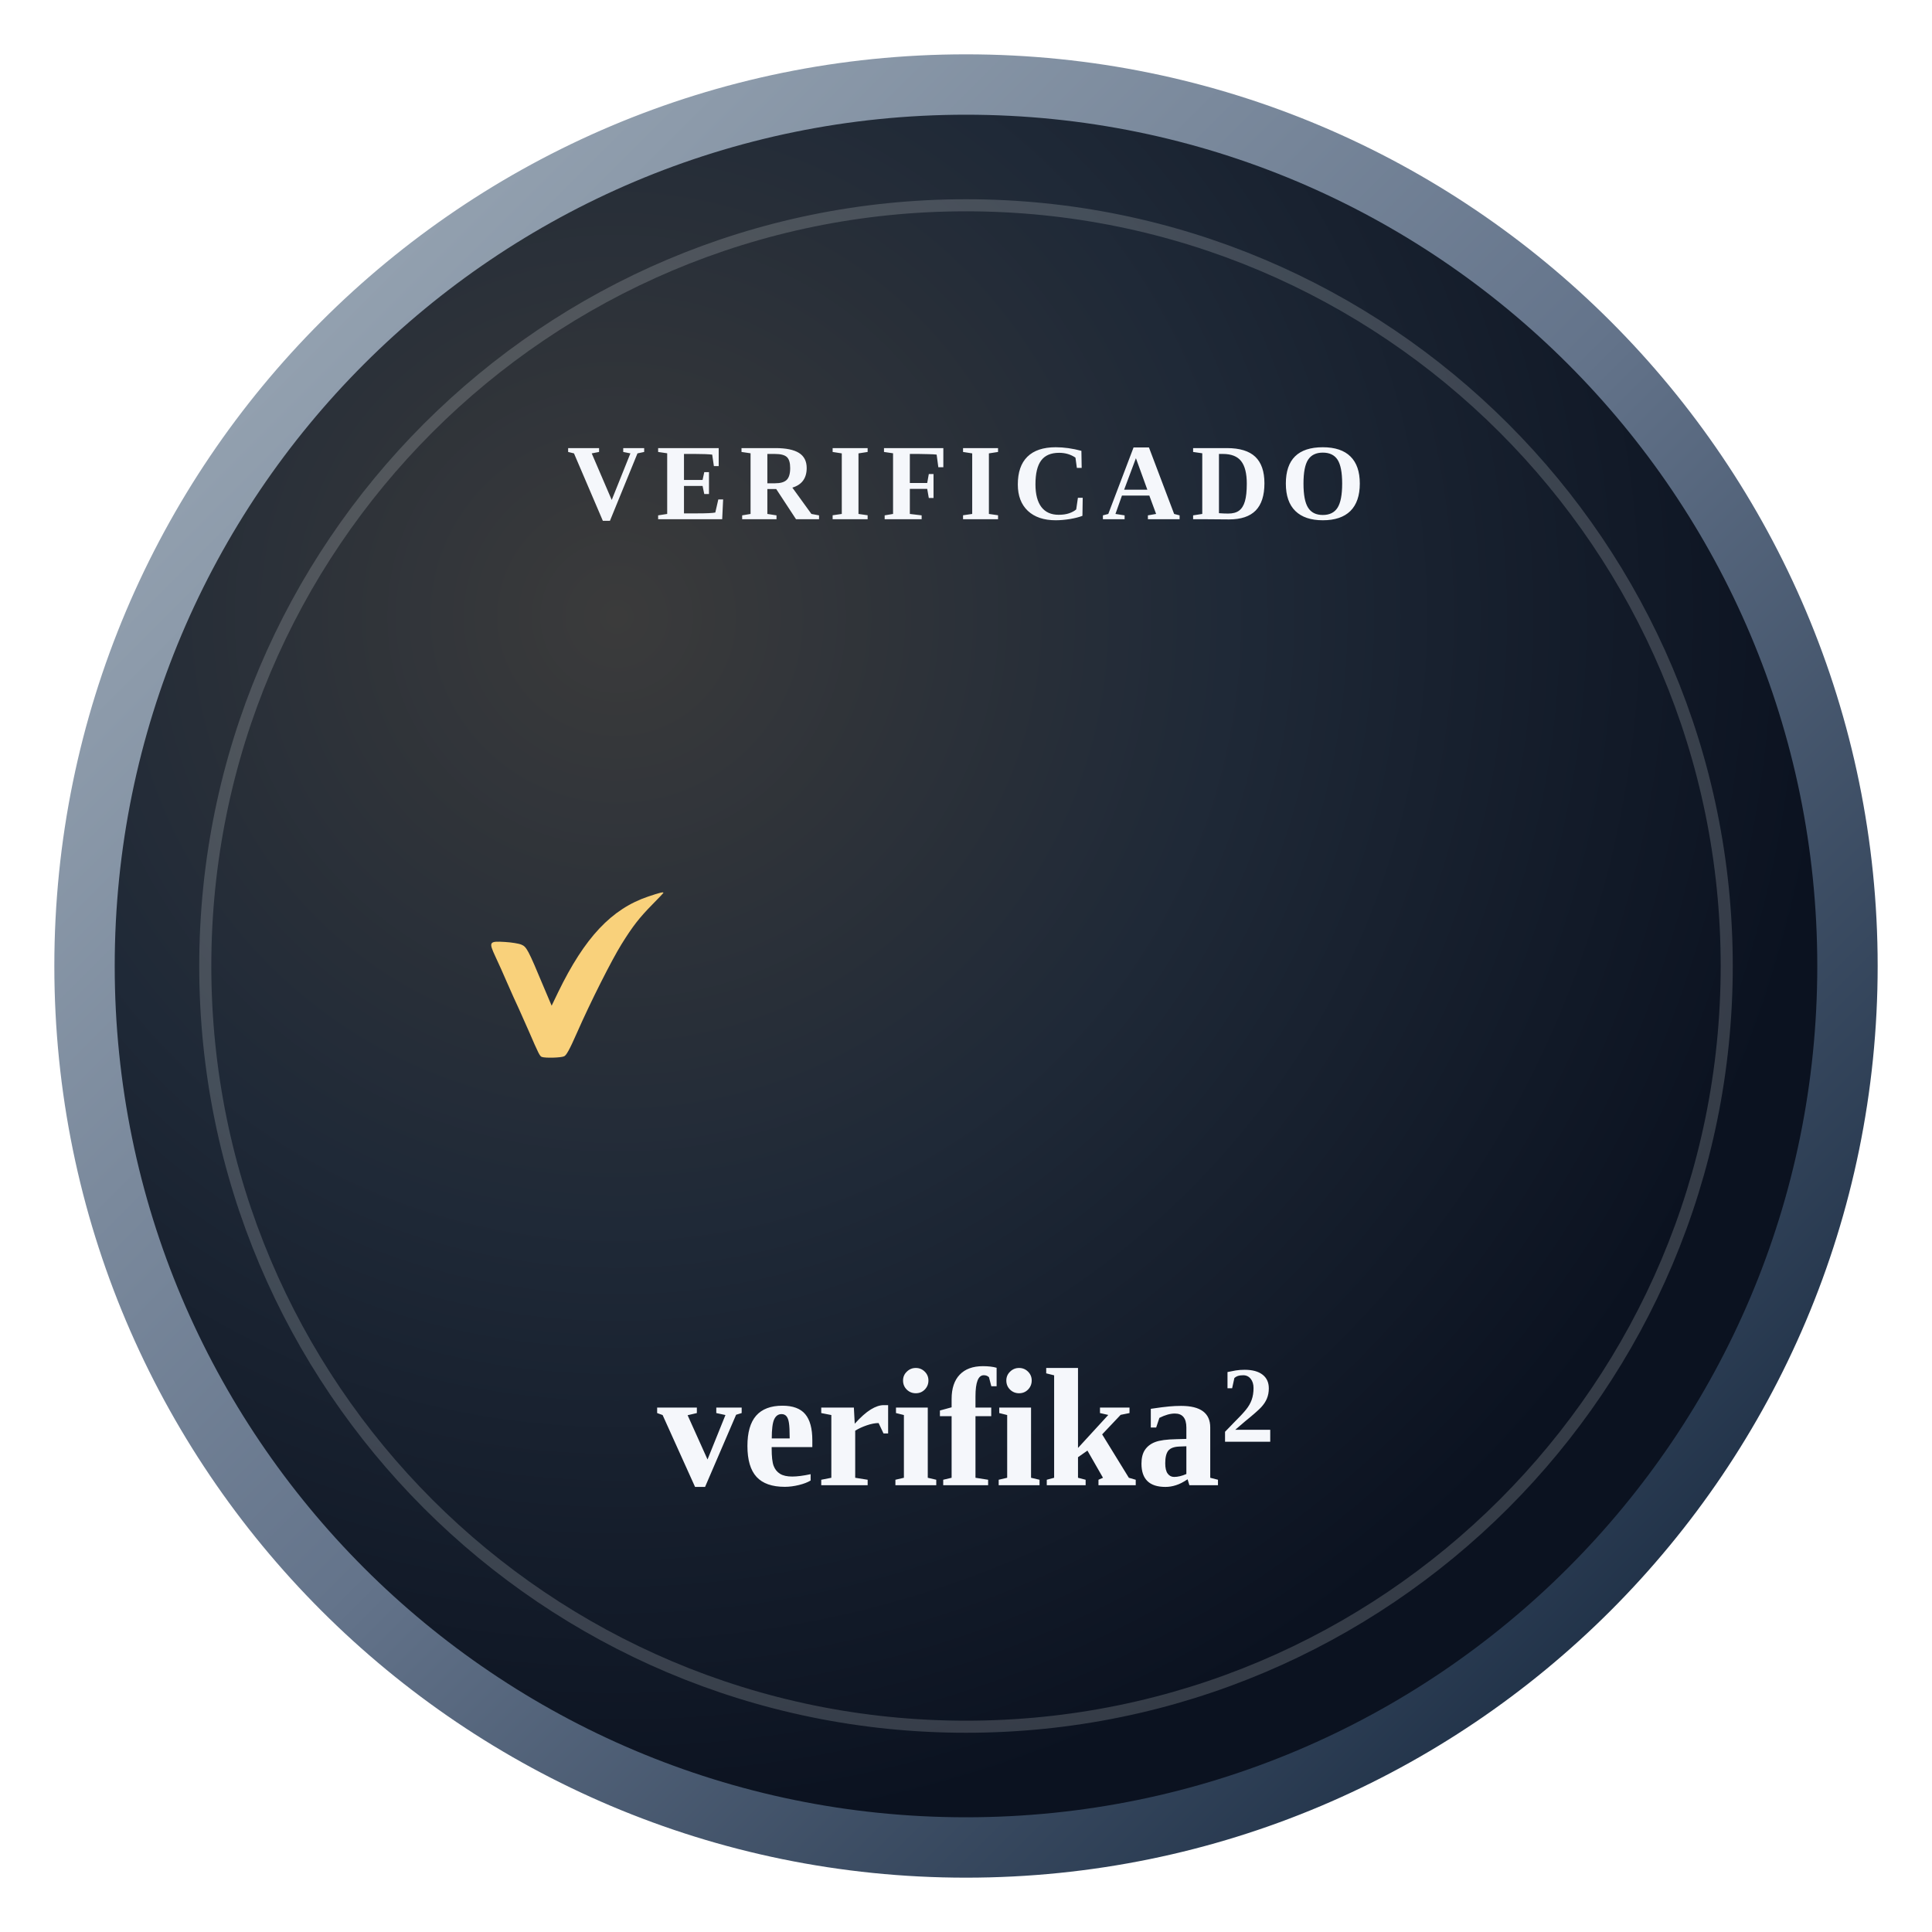
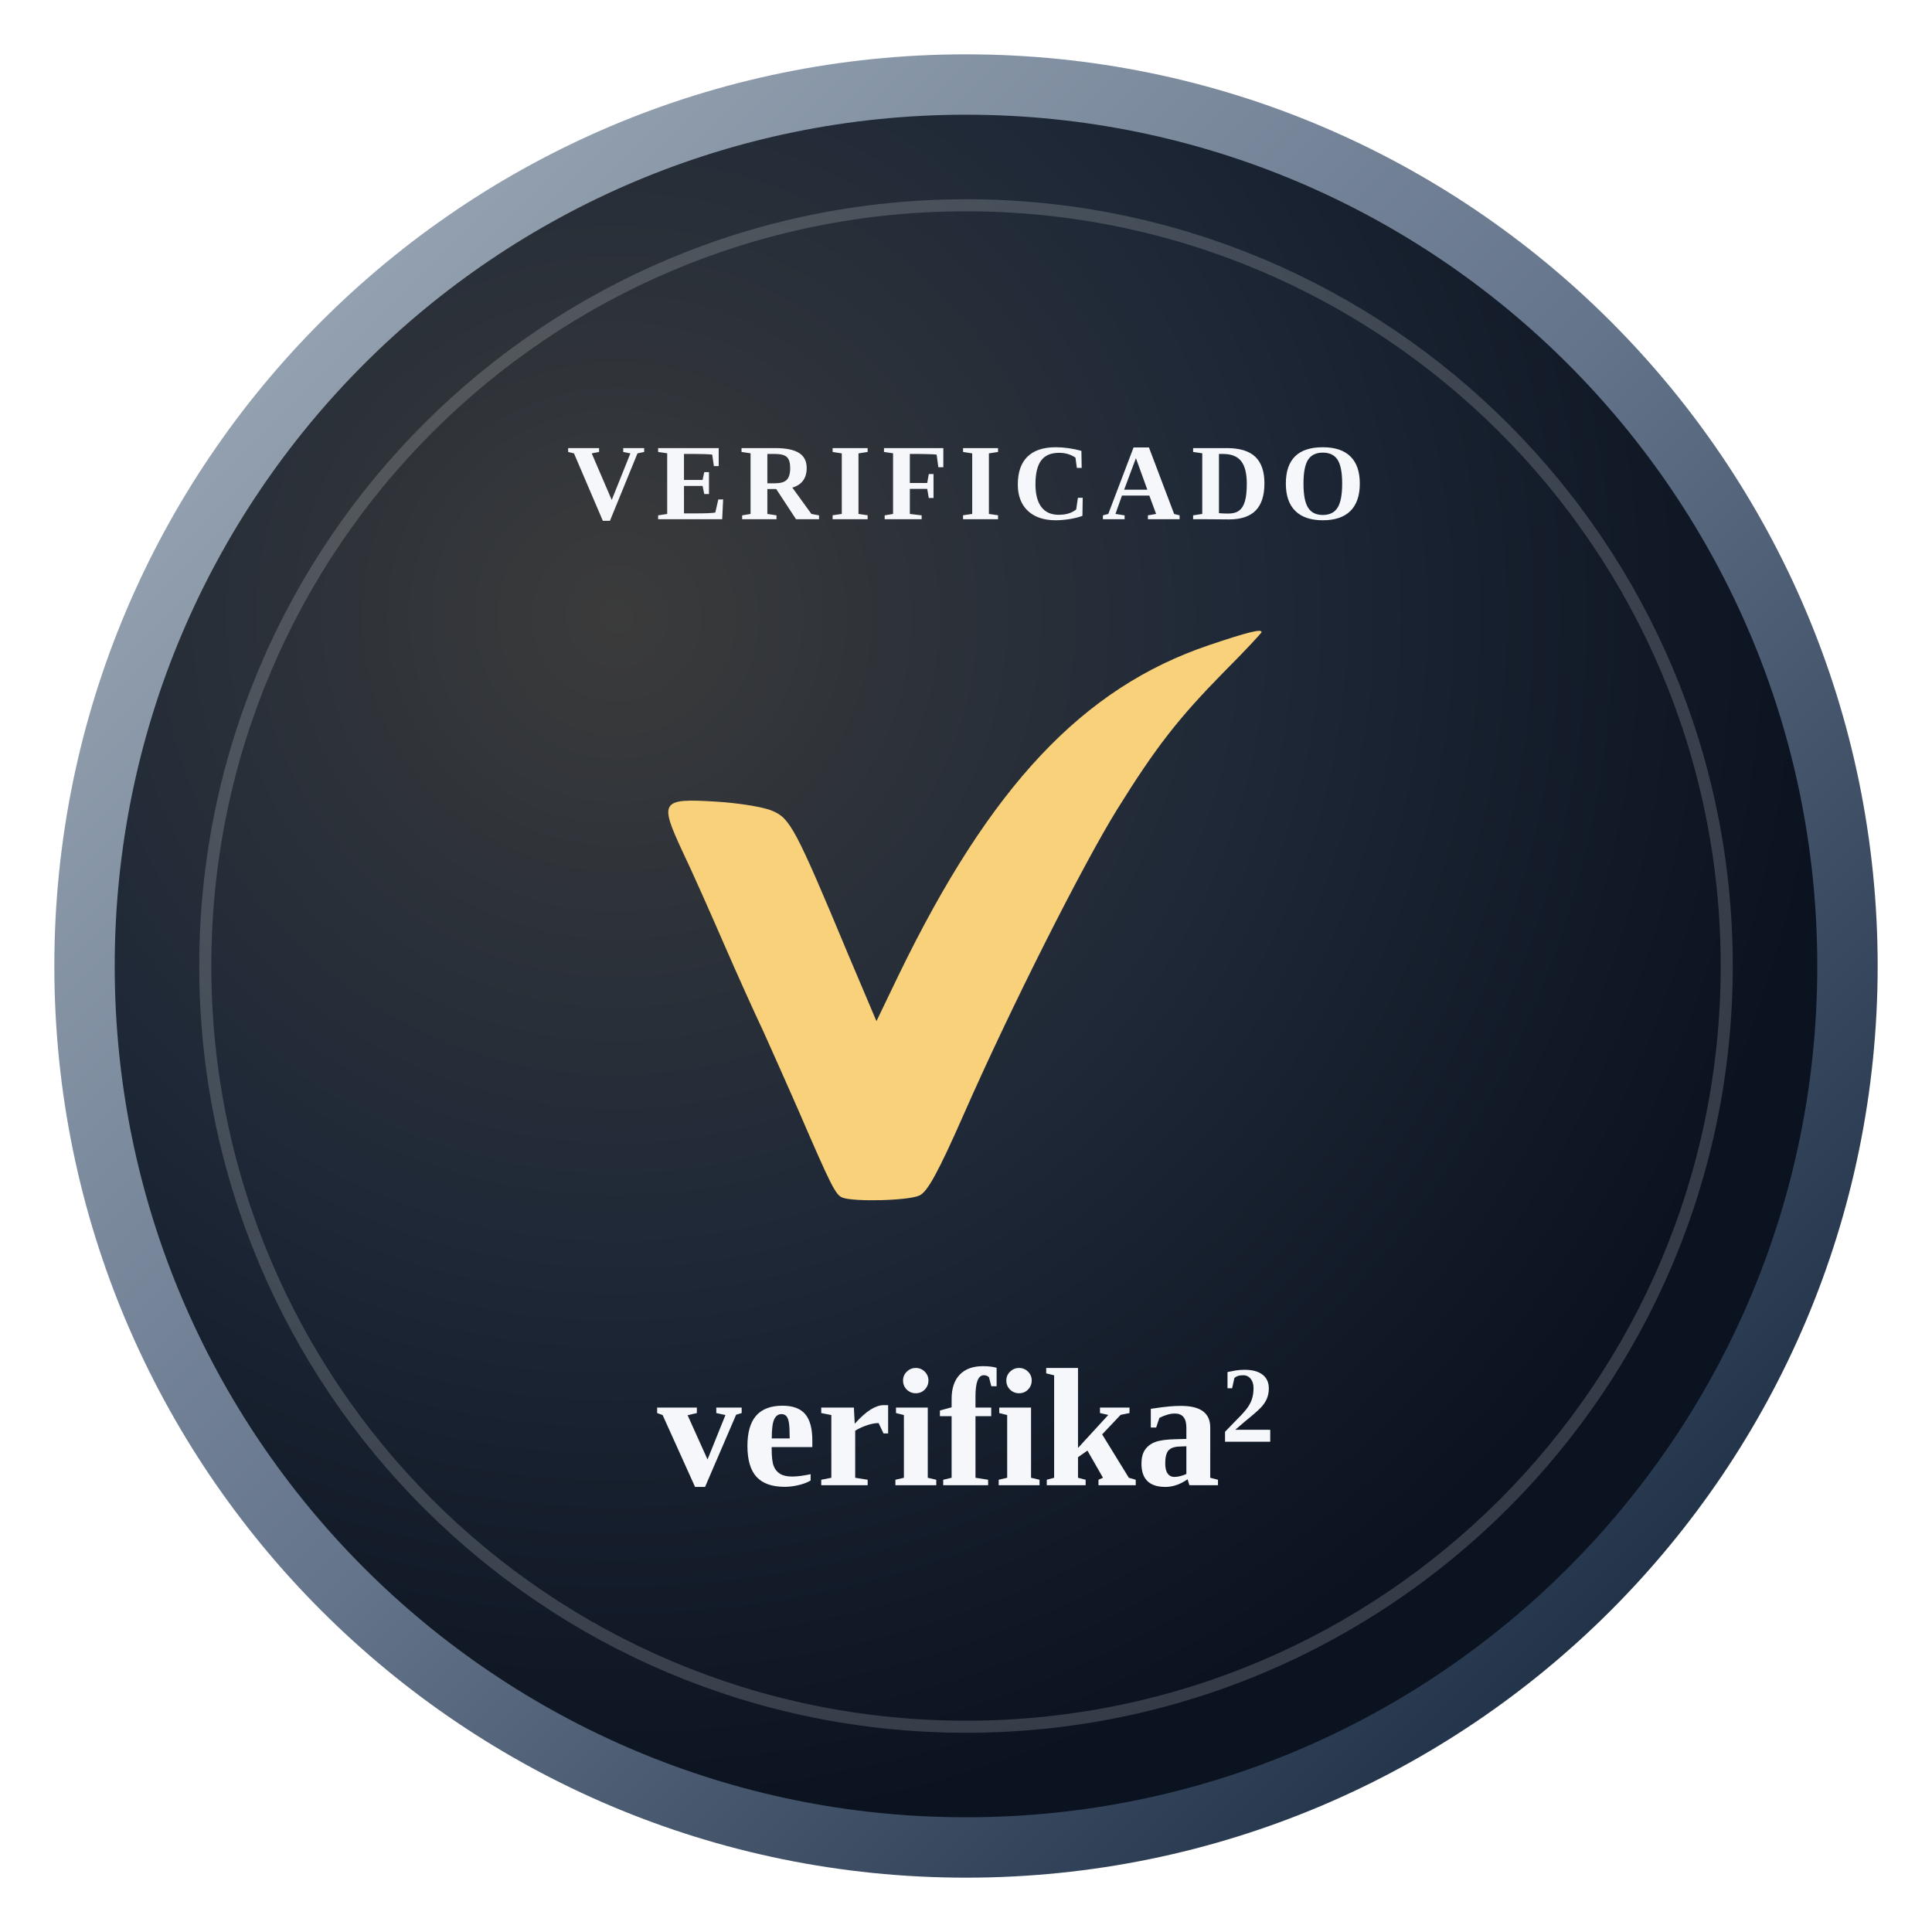
- <svg xmlns="http://www.w3.org/2000/svg" viewBox="0 0 320 320" role="img" aria-label="Verificado por verifika2 (carbon)">
+ <svg xmlns="http://www.w3.org/2000/svg" viewBox="0 0 320 320" role="img" aria-label="Verificado por Verifika² (carbon)">
  <defs>
    <radialGradient id="carbonBg" cx="30%" cy="30%" r="70%">
      <stop offset="0" stop-color="#3B3B3B" />
      <stop offset="0.5" stop-color="#1F2937" />
      <stop offset="1" stop-color="#0B1220" />
    </radialGradient>
    <linearGradient id="carbonStroke" x1="0" y1="0" x2="1" y2="1">
      <stop offset="0" stop-color="#A3B0BC" />
      <stop offset="0.5" stop-color="#64748B" />
      <stop offset="1" stop-color="#0B1D33" />
    </linearGradient>
  </defs>
  <circle cx="160" cy="160" r="146" fill="url(#carbonBg)" />
  <circle cx="160" cy="160" r="146" fill="none" stroke="url(#carbonStroke)" stroke-width="10" />
  <circle cx="160" cy="160" r="126" fill="none" stroke="rgba(249,250,251,0.18)" stroke-width="2" />
-   <g transform="translate(80 143) scale(0.209)">
+   <g transform="translate(160 152) scale(0.72) translate(-75 -89)">
    <g transform="translate(0,162) scale(0.1,-0.1)" fill="#F9D17B" stroke="none">
      <path d="M1309 1357 c-290 -98 -503 -324 -714 -759 l-51 -106 -64 151 c-123 295 -135 316 -176 333 -21 9 -79 18 -129 21 -127 8 -131 1 -77 -115 23 -48 65 -143 95 -212 30 -69 71 -160 91 -202 19 -42 55 -123 80 -180 76 -176 86 -196 102 -202 26 -10 152 -7 177 5 18 8 43 53 102 187 109 248 274 574 352 700 90 145 142 211 245 316 49 49 88 91 88 93 0 8 -32 0 -121 -30z" />
    </g>
  </g>
  <text x="160" y="86" text-anchor="middle" font-family="Space Grotesk, Source Sans 3, sans-serif" font-size="18" font-weight="700" fill="#F5F7FB" letter-spacing="1.8">
    VERIFICADO
  </text>
  <text x="160" y="246" text-anchor="middle" font-family="Space Grotesk, Source Sans 3, sans-serif" font-size="28" font-weight="700" fill="#F5F7FB">
    verifika<tspan font-size="18" baseline-shift="super">2</tspan>
  </text>
</svg>
